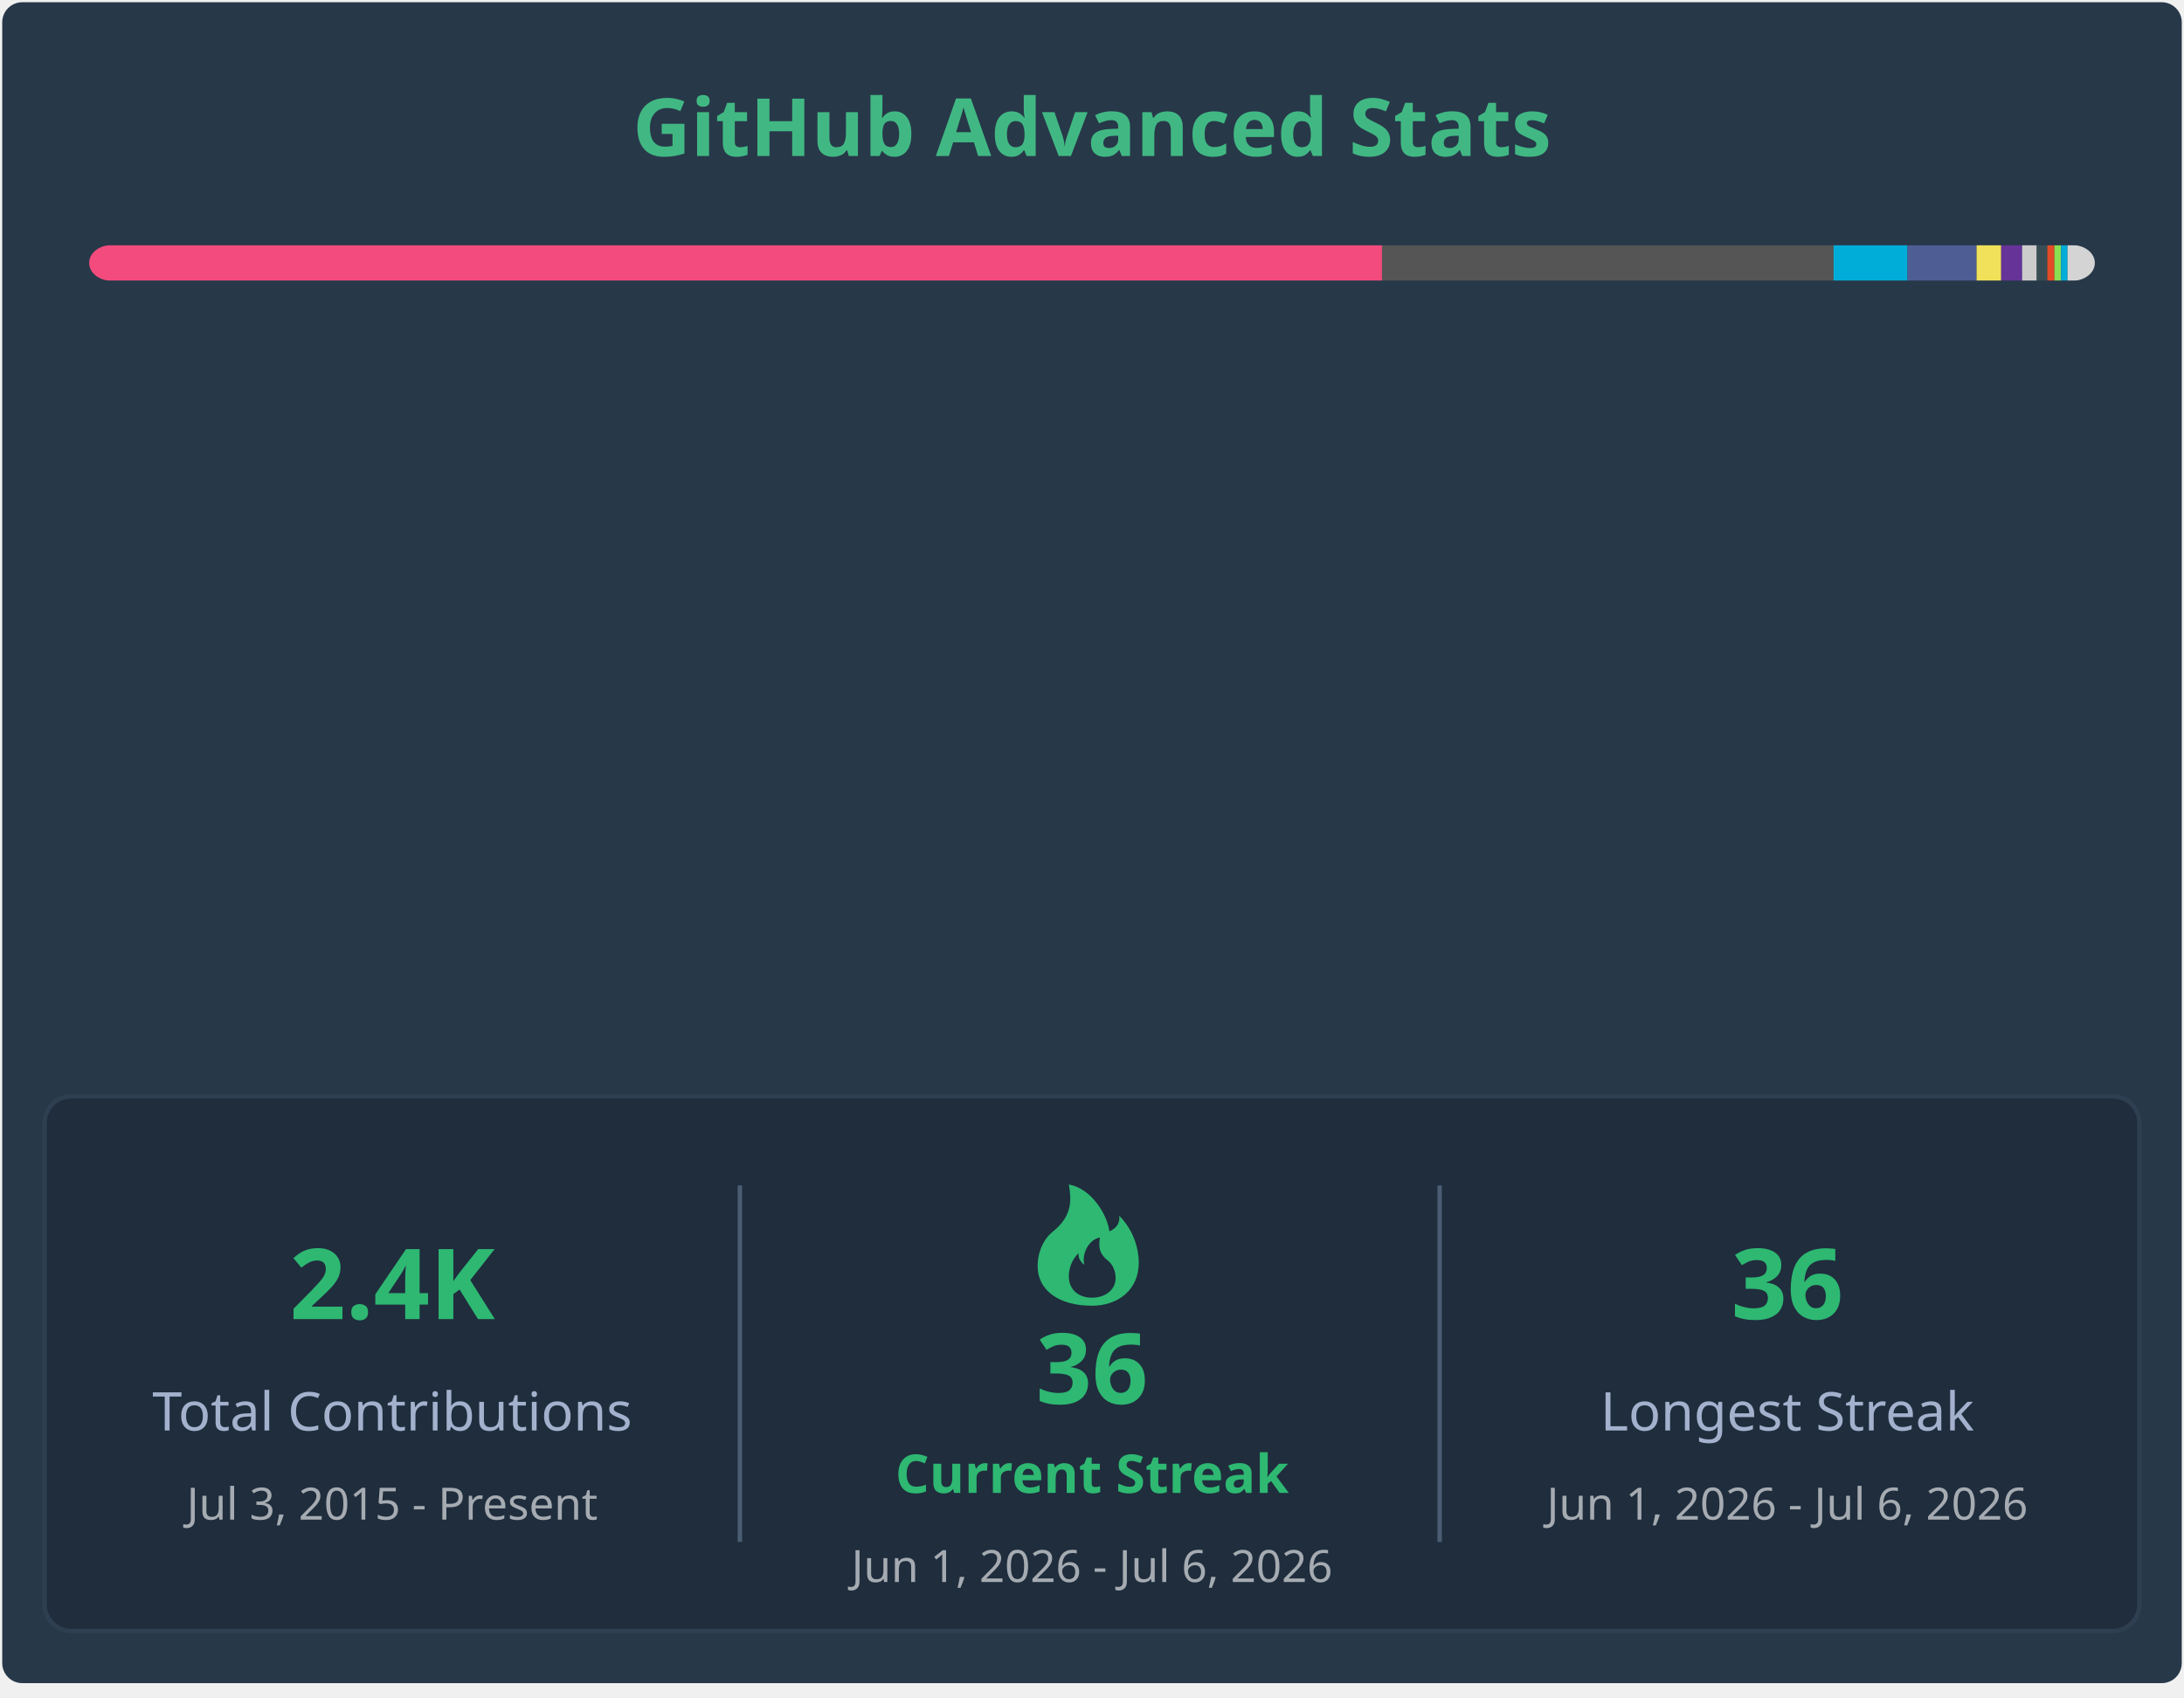
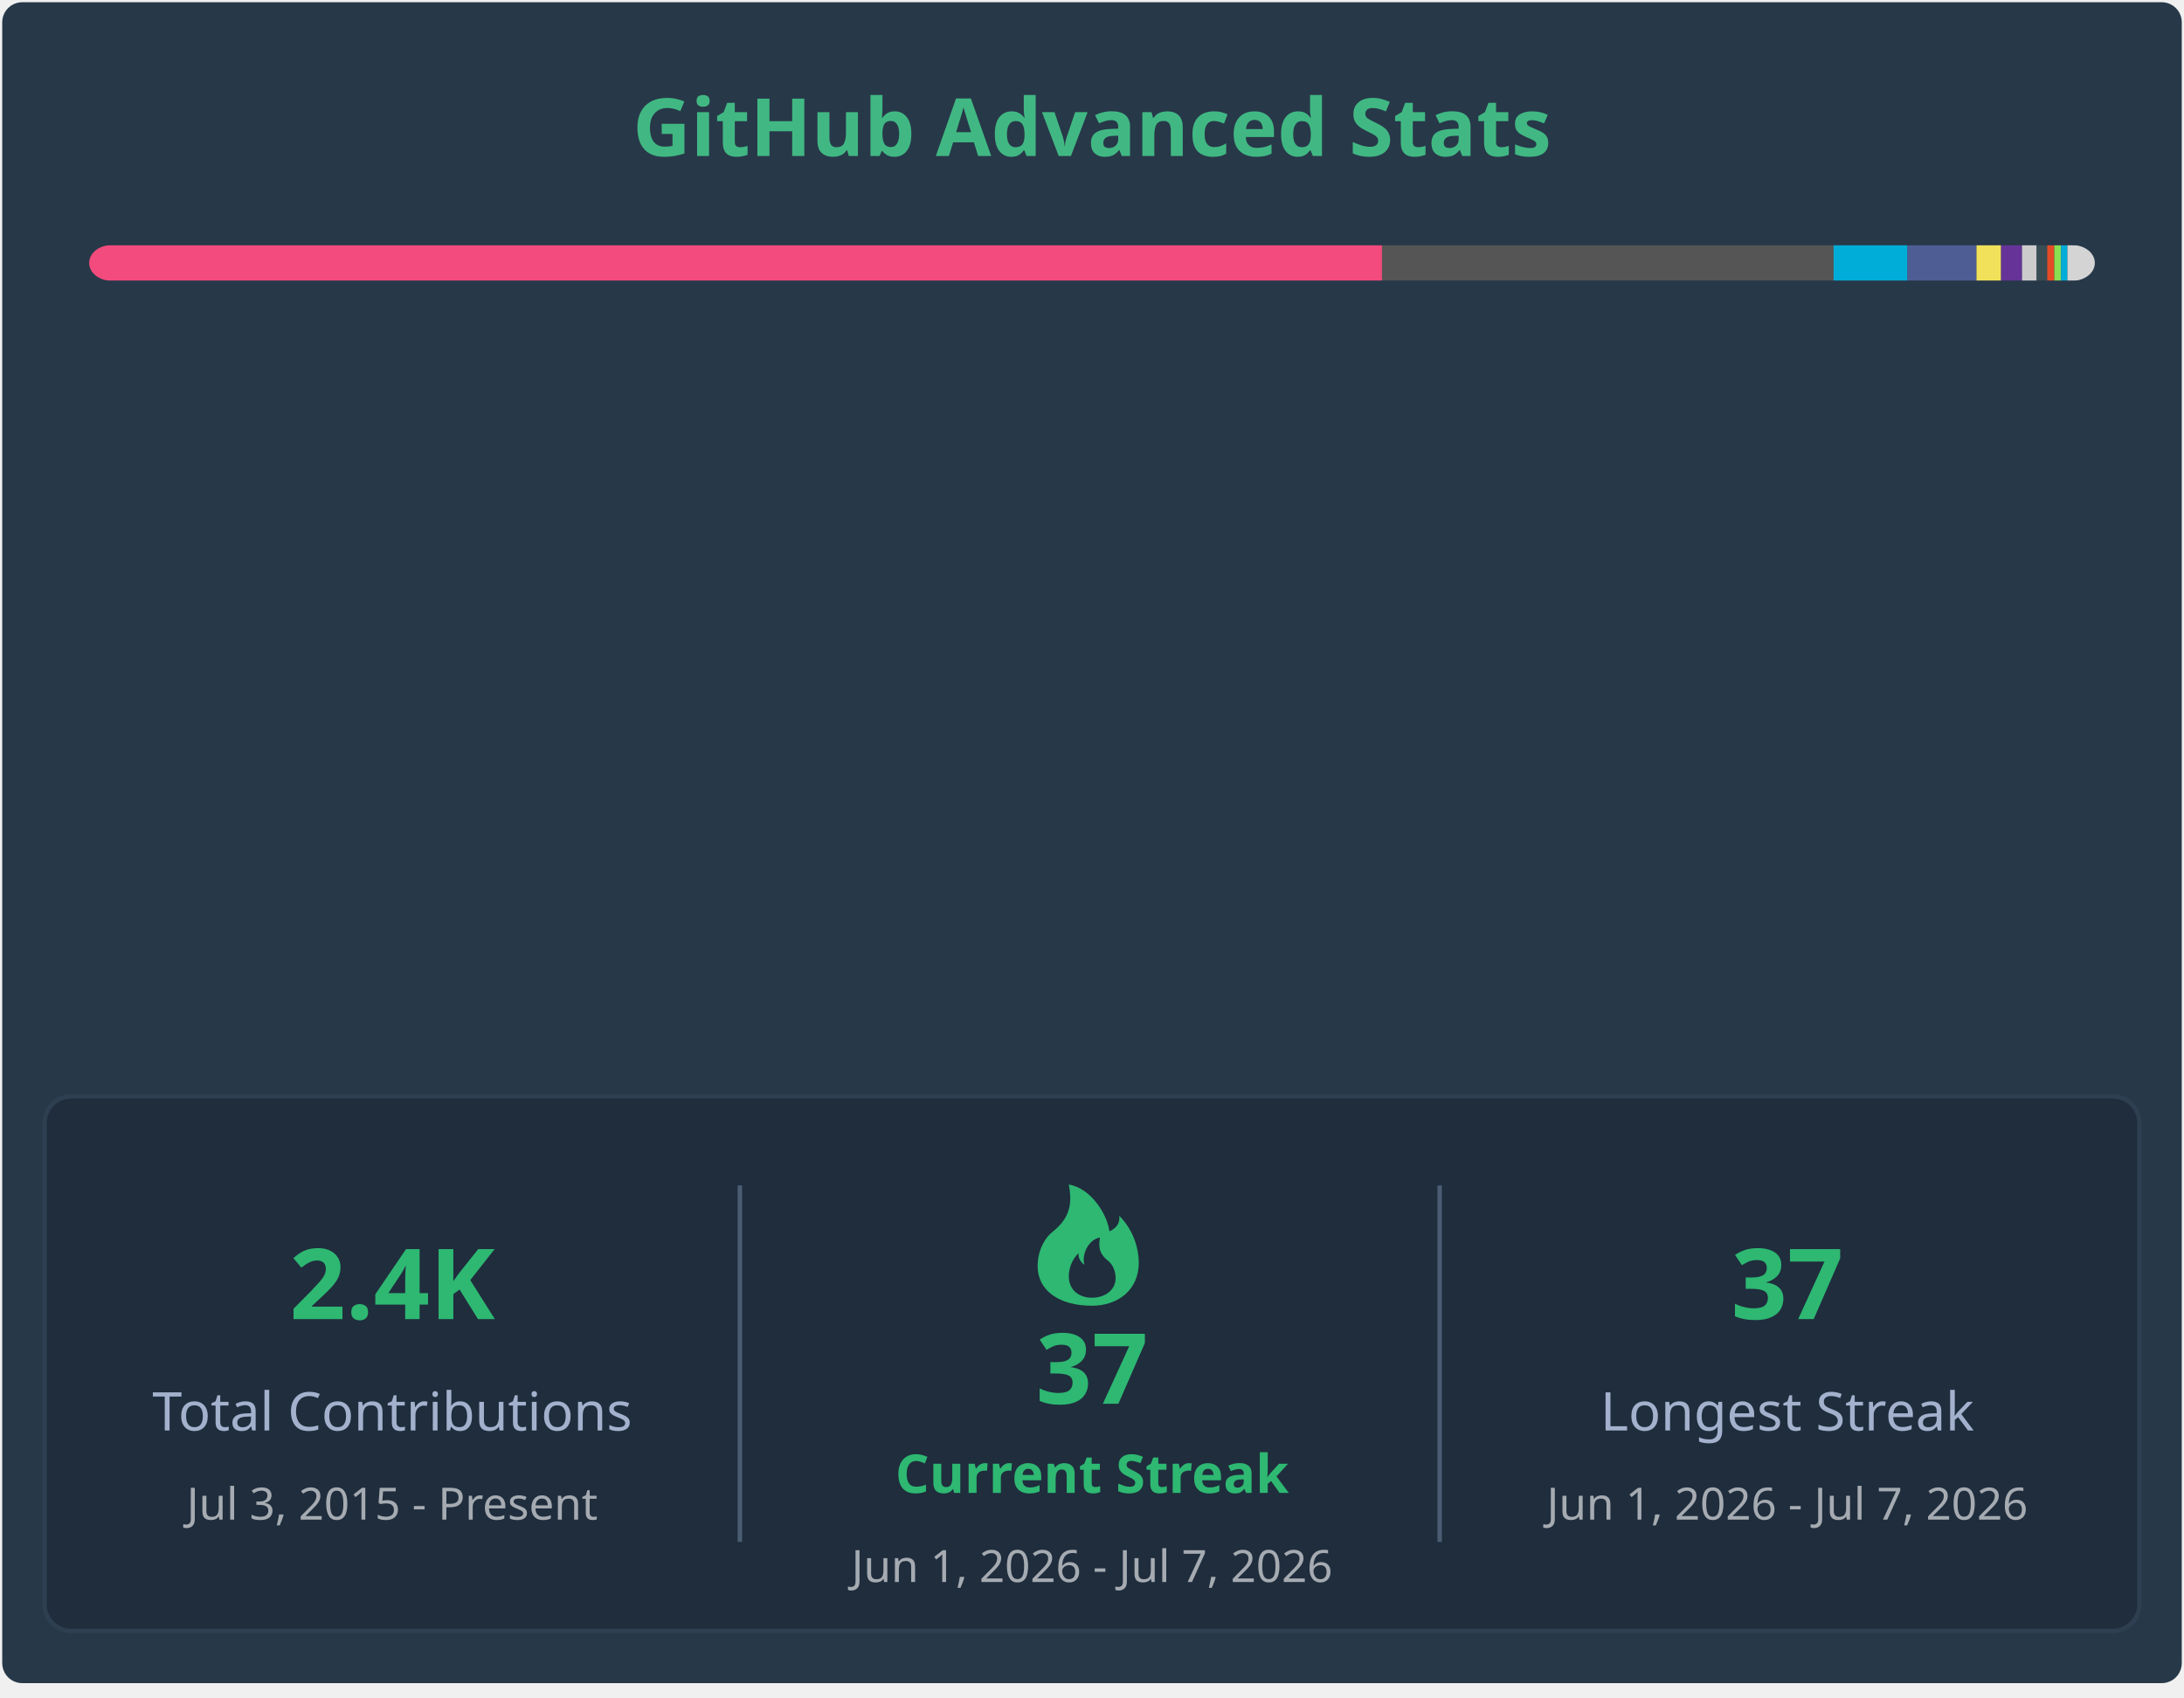
<svg xmlns="http://www.w3.org/2000/svg" width="490" height="381" viewBox="0 0 490 381" fill="none" role="img" aria-labelledby="descId">
  <style>
        .header {
            font: 600 18px 'Segoe UI', Ubuntu, Sans-Serif;
            fill: #41b883;
            animation: fadeInAnimation 0.8s ease-in-out forwards;
        }
        .stat-label {
            font: 600 12px 'Segoe UI', Ubuntu, Sans-Serif;
            fill: #fffefe;
        }
        .stat-value {
            font: 700 12px 'Segoe UI', Ubuntu, Sans-Serif;
            fill: #41b883;
        }
        .lang-name {
            font: 400 11px "Segoe UI", Ubuntu, Sans-Serif;
            fill: #fffefe;
        }
        .stagger {
            opacity: 0;
            animation: fadeInAnimation 0.3s ease-in-out forwards;
        }
        @keyframes fadeInAnimation {
            from { opacity: 0; }
            to { opacity: 1; }
        }
    </style>
  <rect x="0.5" y="0.5" rx="4.5" height="99%" stroke="#e4e2e2" width="489" fill="#273849" stroke-opacity="0" />
  <g transform="translate(245, 35)">
    <text x="0" y="0" class="header" text-anchor="middle">GitHub Advanced Stats</text>
  </g>
  <g transform="translate(20, 55)">
    <mask id="rect-mask">
      <rect x="0" y="0" width="450" height="8" fill="white" rx="5" />
    </mask>
    <rect mask="url(#rect-mask)" x="0" y="0" width="290.062" height="8" fill="#f34b7d" />
    <rect mask="url(#rect-mask)" x="290.062" y="0" width="101.329" height="8" fill="#555555" />
    <rect mask="url(#rect-mask)" x="391.391" y="0" width="16.564" height="8" fill="#00ADD8" />
-     <rect mask="url(#rect-mask)" x="407.955" y="0" width="15.511" height="8" fill="#4F5D95" />
-     <rect mask="url(#rect-mask)" x="423.466" y="0" width="5.521" height="8" fill="#f1e05a" />
-     <rect mask="url(#rect-mask)" x="428.987" y="0" width="4.695" height="8" fill="#663399" />
-     <rect mask="url(#rect-mask)" x="433.682" y="0" width="3.285" height="8" fill="#cccccc" />
-     <rect mask="url(#rect-mask)" x="436.966" y="0" width="2.369" height="8" fill="#384d54" />
-     <rect mask="url(#rect-mask)" x="439.335" y="0" width="1.595" height="8" fill="#e34c26" />
-     <rect mask="url(#rect-mask)" x="440.93" y="0" width="1.484" height="8" fill="#89e051" />
-     <rect mask="url(#rect-mask)" x="442.414" y="0" width="1.452" height="8" fill="#00ADD8" />
-     <rect mask="url(#rect-mask)" x="443.866" y="0" width="6.134" height="8" fill="#d4d4d4" />
+     <rect mask="url(#rect-mask)" x="407.955" y="0" width="15.49" height="8" fill="#4F5D95" />
+     <rect mask="url(#rect-mask)" x="423.444" y="0" width="5.521" height="8" fill="#f1e05a" />
+     <rect mask="url(#rect-mask)" x="428.965" y="0" width="4.695" height="8" fill="#663399" />
+     <rect mask="url(#rect-mask)" x="433.66" y="0" width="3.285" height="8" fill="#cccccc" />
+     <rect mask="url(#rect-mask)" x="436.944" y="0" width="2.369" height="8" fill="#384d54" />
+     <rect mask="url(#rect-mask)" x="439.313" y="0" width="1.595" height="8" fill="#e34c26" />
+     <rect mask="url(#rect-mask)" x="440.908" y="0" width="1.484" height="8" fill="#89e051" />
+     <rect mask="url(#rect-mask)" x="442.392" y="0" width="1.452" height="8" fill="#00ADD8" />
+     <rect mask="url(#rect-mask)" x="443.844" y="0" width="6.156" height="8" fill="#d4d4d4" />
    <g transform="translate(5, 25)">
      <g transform="translate(0, 0)">
        <g transform="translate(0, 0)">
          <g transform="translate(0, 0)" class="stagger" style="animation-delay: 450ms">
            <circle cx="5" cy="6" r="5" fill="#f34b7d" />
            <text x="15" y="10" class="lang-name">C++ 64.46%</text>
          </g>
          <g transform="translate(0, 25)" class="stagger" style="animation-delay: 550ms">
            <circle cx="5" cy="6" r="5" fill="#555555" />
            <text x="15" y="10" class="lang-name">C 22.52%</text>
          </g>
          <g transform="translate(0, 50)" class="stagger" style="animation-delay: 650ms">
            <circle cx="5" cy="6" r="5" fill="#00ADD8" />
            <text x="15" y="10" class="lang-name">Go 3.68%</text>
          </g>
          <g transform="translate(0, 75)" class="stagger" style="animation-delay: 750ms">
            <circle cx="5" cy="6" r="5" fill="#4F5D95" />
-             <text x="15" y="10" class="lang-name">PHP 3.45%</text>
+             <text x="15" y="10" class="lang-name">PHP 3.44%</text>
          </g>
          <g transform="translate(0, 100)" class="stagger" style="animation-delay: 850ms">
            <circle cx="5" cy="6" r="5" fill="#f1e05a" />
            <text x="15" y="10" class="lang-name">JavaScript 1.23%</text>
          </g>
          <g transform="translate(0, 125)" class="stagger" style="animation-delay: 950ms">
            <circle cx="5" cy="6" r="5" fill="#663399" />
            <text x="15" y="10" class="lang-name">CSS 1.04%</text>
          </g>
        </g>
        <g transform="translate(130, 0)">
          <g transform="translate(0, 0)" class="stagger" style="animation-delay: 450ms">
            <circle cx="5" cy="6" r="5" fill="#cccccc" />
            <text x="15" y="10" class="lang-name">Gettext Catalog 0.73%</text>
          </g>
          <g transform="translate(0, 25)" class="stagger" style="animation-delay: 550ms">
            <circle cx="5" cy="6" r="5" fill="#384d54" />
            <text x="15" y="10" class="lang-name">Dockerfile 0.53%</text>
          </g>
          <g transform="translate(0, 50)" class="stagger" style="animation-delay: 650ms">
            <circle cx="5" cy="6" r="5" fill="#e34c26" />
            <text x="15" y="10" class="lang-name">HTML 0.35%</text>
          </g>
          <g transform="translate(0, 75)" class="stagger" style="animation-delay: 750ms">
            <circle cx="5" cy="6" r="5" fill="#89e051" />
            <text x="15" y="10" class="lang-name">Shell 0.33%</text>
          </g>
          <g transform="translate(0, 100)" class="stagger" style="animation-delay: 850ms">
            <circle cx="5" cy="6" r="5" fill="#00ADD8" />
            <text x="15" y="10" class="lang-name">Go Template 0.32%</text>
          </g>
          <g transform="translate(0, 125)" class="stagger" style="animation-delay: 950ms">
            <circle cx="5" cy="6" r="5" fill="#d4d4d4" />
-             <text x="15" y="10" class="lang-name">Others 1.36%</text>
+             <text x="15" y="10" class="lang-name">Others 1.37%</text>
          </g>
        </g>
      </g>
      <g transform="translate(295, 2)">
        <g transform="translate(0, 2)" class="stagger" style="animation-delay: 0ms">
          <text x="0" y="10" class="stat-label">Total Commits:</text>
          <text x="115" y="10" class="stat-value">1.1K</text>
        </g>
        <g transform="translate(0, 24)" class="stagger" style="animation-delay: 100ms">
          <text x="0" y="10" class="stat-label">Merged PRs:</text>
          <text x="115" y="10" class="stat-value">144</text>
        </g>
        <g transform="translate(0, 46)" class="stagger" style="animation-delay: 200ms">
          <text x="0" y="10" class="stat-label">Code Reviews:</text>
          <text x="115" y="10" class="stat-value">3</text>
        </g>
        <g transform="translate(0, 68)" class="stagger" style="animation-delay: 300ms">
          <text x="0" y="10" class="stat-label">Total Issues:</text>
          <text x="115" y="10" class="stat-value">109</text>
        </g>
        <g transform="translate(0, 90)" class="stagger" style="animation-delay: 400ms">
          <text x="0" y="10" class="stat-label">Total Stars:</text>
          <text x="115" y="10" class="stat-value">6</text>
        </g>
        <g transform="translate(0, 112)" class="stagger" style="animation-delay: 500ms">
          <text x="0" y="10" class="stat-label">Total Repositories:</text>
          <text x="115" y="10" class="stat-value">17</text>
        </g>
        <g transform="translate(0, 134)" class="stagger" style="animation-delay: 600ms">
          <text x="0" y="10" class="stat-label">Followers:</text>
          <text x="115" y="10" class="stat-value">10</text>
        </g>
      </g>
    </g>
  </g>
  <g transform="translate(10, 246)">
    <rect width="470" height="120" rx="6" fill="#1f2d3d" stroke="#2e3f51" stroke-width="1" />
    <g transform="translate(0, 20)">
      <text x="78" y="30" fill="#2eb872" font-family="Segoe UI, Ubuntu, sans-serif" font-weight="bold" font-size="22px" text-anchor="middle">
                2.4K
            </text>
      <text x="78" y="55" fill="#a4b1cd" font-family="Segoe UI, Ubuntu, sans-serif" font-size="12px" text-anchor="middle">
                Total Contributions
            </text>
      <text x="78" y="75" fill="#ffffff" opacity="0.6" font-family="Segoe UI, Ubuntu, sans-serif" font-size="10px" text-anchor="middle">
                Jul  3, 2015 - Present
            </text>
    </g>
    <line x1="156" y1="20" x2="156" y2="100" stroke="#4b5d73" stroke-width="1" />
    <g transform="translate(156, 15)">
      <path d="M79,32 C84.8,32 89.5,28.5 89.5,22.3 C89.5,19.7 88.6,15.3 85.1,11.8 C85.5,14.4 82.9,15.3 82.9,15.3 C82.5,11.8 79,5.7 73.8,4.8 C74.4,8.3 74.6,11.8 70.3,15.3 C68.1,17 66.8,20 66.8,23.1 C66.8,28.5 71.5,32 79,32 M79,30.2 C76.1,30.2 73.8,28.5 73.8,25.4 C73.8,24.1 74.2,21.9 76,20.2 C75.8,21.9 77.3,22.8 77.3,22.8 C76.6,20.6 78.2,17.1 80.8,16.7 C80.5,18.4 80.4,20.2 82.6,21.9 C83.7,22.8 84.3,24.3 84.3,25.8 C84.3,28.5 81.9,30.2 79,30.2" fill="#2eb872" />
      <text x="79" y="54" fill="#2eb872" font-family="Segoe UI, Ubuntu, sans-serif" font-weight="bold" font-size="22px" text-anchor="middle">
-                 36
+                 37
            </text>
      <text x="79" y="74" fill="#2eb872" font-family="Segoe UI, Ubuntu, sans-serif" font-weight="bold" font-size="12px" text-anchor="middle">
                Current Streak
            </text>
      <text x="79" y="94" fill="#ffffff" opacity="0.6" font-family="Segoe UI, Ubuntu, sans-serif" font-size="10px" text-anchor="middle">
-                 Jun  1, 2026 - Jul  6, 2026
+                 Jun  1, 2026 - Jul  7, 2026
            </text>
    </g>
    <line x1="313" y1="20" x2="313" y2="100" stroke="#4b5d73" stroke-width="1" />
    <g transform="translate(313, 20)">
      <text x="78" y="30" fill="#2eb872" font-family="Segoe UI, Ubuntu, sans-serif" font-weight="bold" font-size="22px" text-anchor="middle">
-                 36
+                 37
            </text>
      <text x="78" y="55" fill="#a4b1cd" font-family="Segoe UI, Ubuntu, sans-serif" font-size="12px" text-anchor="middle">
                Longest Streak
            </text>
      <text x="78" y="75" fill="#ffffff" opacity="0.6" font-family="Segoe UI, Ubuntu, sans-serif" font-size="10px" text-anchor="middle">
-                 Jun  1, 2026 - Jul  6, 2026
+                 Jun  1, 2026 - Jul  7, 2026
            </text>
    </g>
  </g>
</svg>
